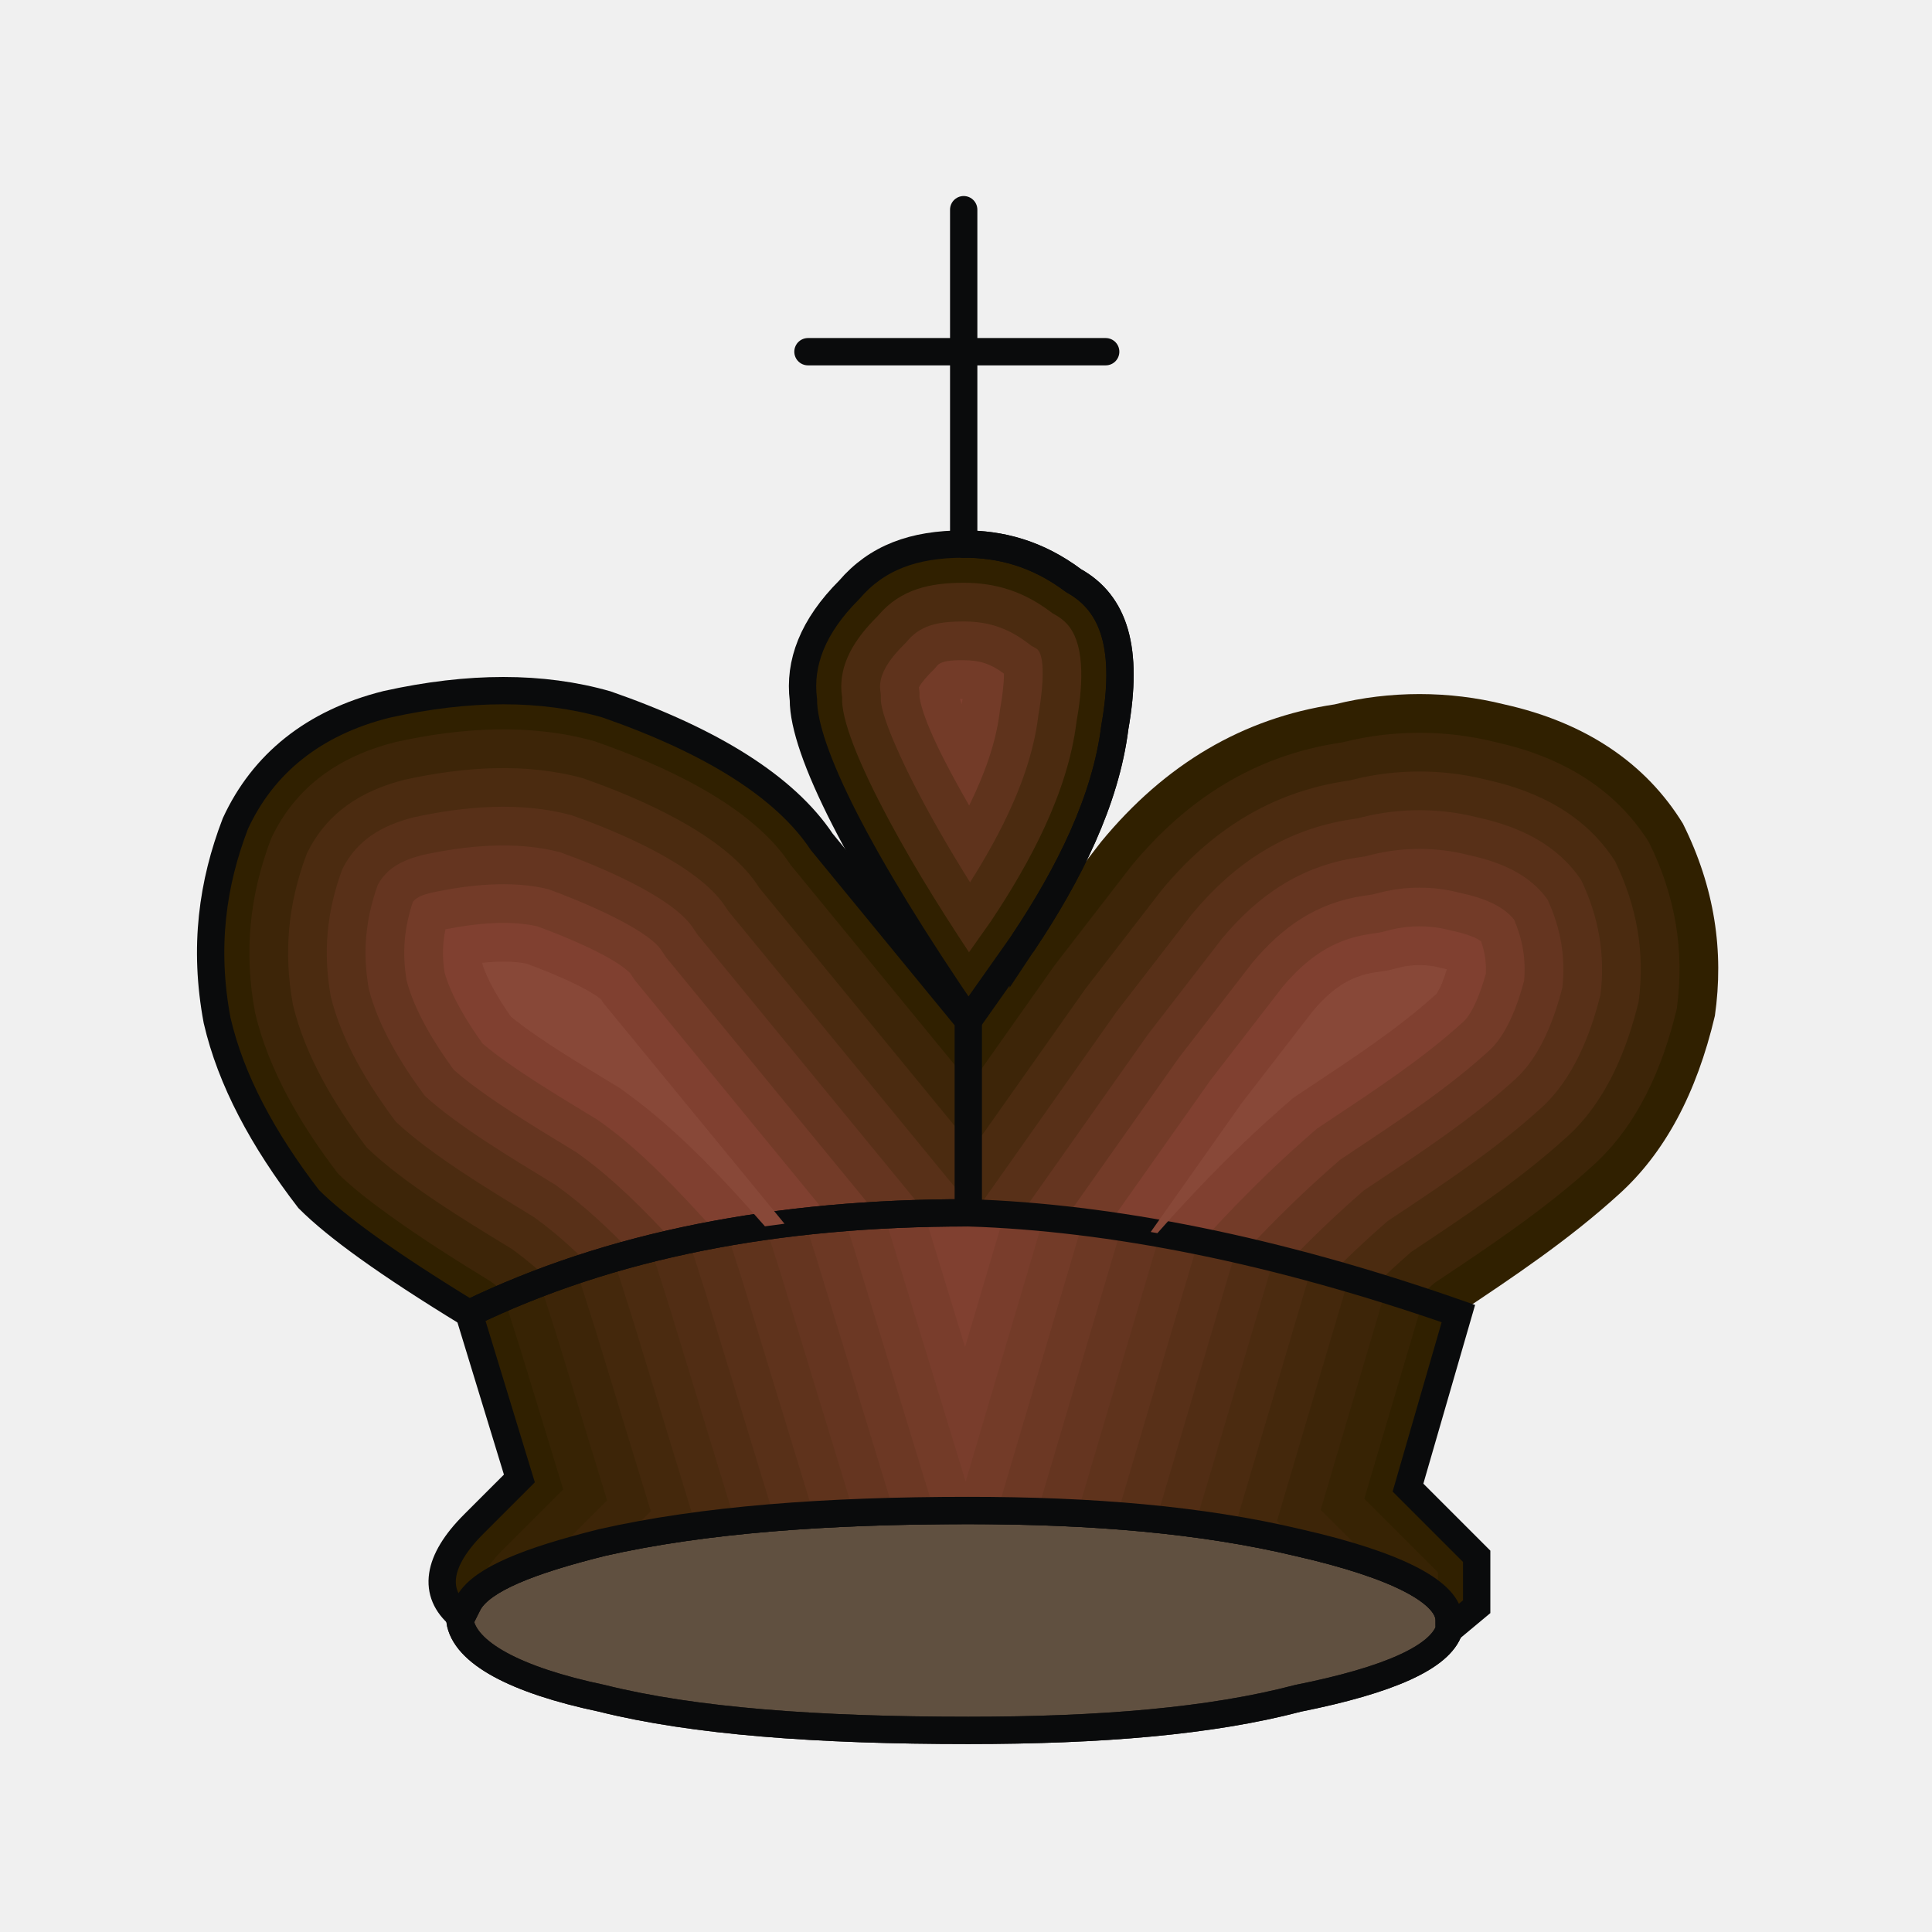
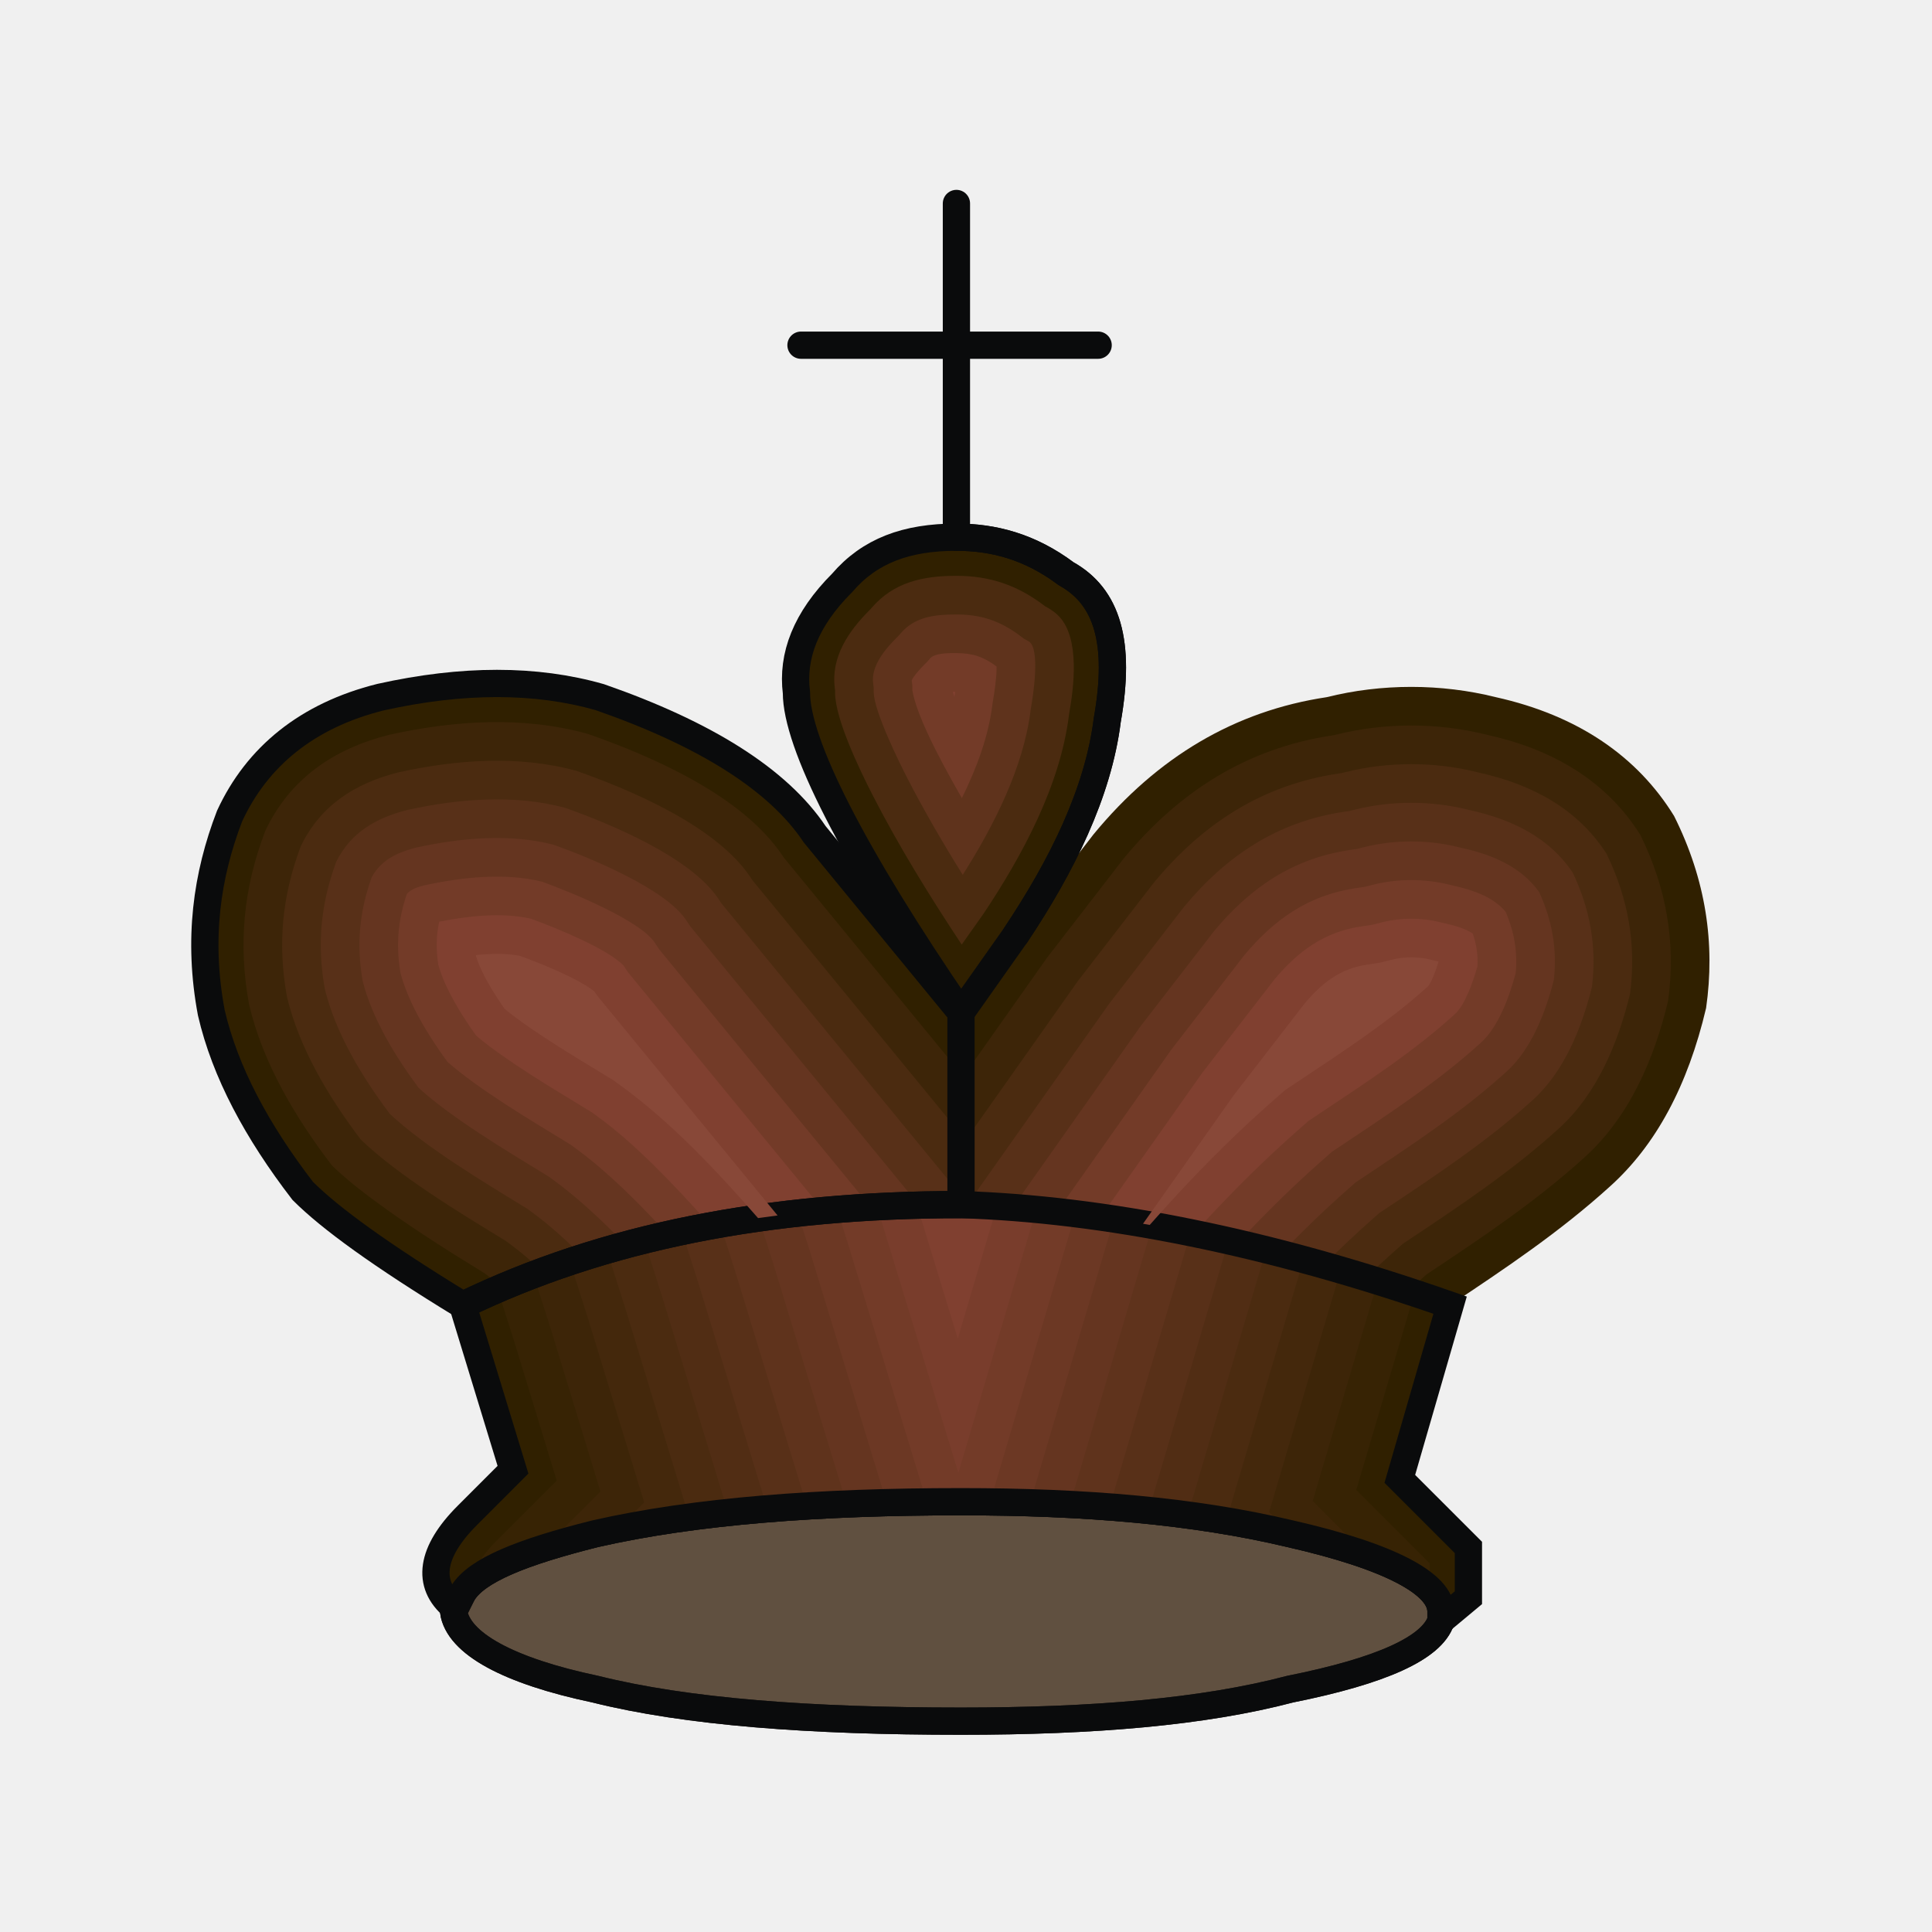
- <svg xmlns="http://www.w3.org/2000/svg" xml:space="preserve" width="99.802mm" height="99.802mm" style="shape-rendering:geometricPrecision; text-rendering:geometricPrecision; image-rendering:optimizeQuality; fill-rule:evenodd; clip-rule:evenodd" viewBox="0 0 99.802 99.802" id="svg4814" version="1.1">
-   <defs id="defs4816">
-     <style type="text/css" id="style4818">
-    
-     .str0 {stroke:white;stroke-width:0.076}
-     .str2 {stroke:#0A0B0C;stroke-width:1.411}
-     .str3 {stroke:#0A0B0C;stroke-width:1.411;stroke-linecap:round;stroke-linejoin:round}
-     .str1 {stroke:#1F1A17;stroke-width:1.411}
-     .fil0 {fill:none}
- 
-     .fil1 {fill:#302000}
-     .fil9 {fill:#372304}
-     .fil2 {fill:#3D2508}
-     .fil10 {fill:#44280C}
-     .fil3 {fill:#4B2B10}
-     .fil11 {fill:#512D14}
-     .fil4 {fill:#583018}
-     .fil12 {fill:#5F331C}
-     .fil5 {fill:#653520}
-     .fil13 {fill:#6C3824}
-     .fil6 {fill:#733B28}
-     .fil14 {fill:#793D2C}
-     .fil7 {fill:#804030}
- 
-     .fil15 {fill:#884838}
- 
-     .fil16 {fill:#4B2B10}
-     .fil17 {fill:#733B28}
-     .fil18 {fill:#804030}
- 
-     .fil8 {fill:#605040}
-    
-   </style>
-   </defs>
-   <g id="Layer_x0020_1">
-     <g id="_41237112">
-       <path id="_57019280" class="fil1" d="M86.93 42.538c-1.893,-3.076 -4.969,-5.206 -9.227,-6.152 -2.84,-0.71 -5.916,-0.71 -8.755,0 -4.732,0.71 -8.755,3.076 -12.067,7.099l-4.022 5.205 -2.839 4.022 -7.572 -9.227c-1.893,-2.84 -5.679,-5.205 -11.121,-7.099 -3.313,-0.946 -7.098,-0.946 -11.357,0 -3.786,0.946 -6.388,3.076 -7.808,6.152 -1.183,3.076 -1.656,6.388 -0.946,10.174 0.71,3.076 2.366,6.152 4.732,9.228 1.419,1.42 4.022,3.312 8.281,5.915 7.335,-3.549 15.853,-5.205 25.791,-5.205 7.335,0.236 15.853,1.893 25.317,5.205 2.839,-1.893 5.679,-3.786 8.281,-6.152 2.366,-2.13 4.022,-5.206 4.968,-9.228 0.473,-3.313 0,-6.625 -1.656,-9.937z" />
-       <path id="_40867656" class="fil2" d="M17.451 60.615c0.824,0.807 1.806,1.546 2.737,2.214 1.64,1.177 3.361,2.268 5.083,3.32l0.071 0.043 0.067 0.049c0.29,0.212 0.578,0.442 0.866,0.686 6.861,-2.911 14.717,-4.277 23.744,-4.277 6.77,0.218 14.548,1.646 23.147,4.469 0.28,-0.259 0.562,-0.513 0.848,-0.765l0.101 -0.089 0.112 -0.074c2.782,-1.855 5.566,-3.714 8.051,-5.972 2.339,-2.105 3.622,-5.106 4.341,-8.114 0.414,-3.017 -0.087,-5.857 -1.437,-8.592 -1.799,-2.873 -4.646,-4.449 -7.912,-5.174l-0.026 -0.006 -0.025 -0.006c-2.523,-0.63 -5.262,-0.631 -7.785,0l-0.093 0.023 -0.095 0.014c-4.439,0.666 -7.958,2.926 -10.801,6.369l-3.976 5.146 -4.329 6.132 -9.3 -11.334 -0.055 -0.083c-2.055,-3.083 -6.681,-5.12 -10.059,-6.3 -3.349,-0.943 -6.932,-0.706 -10.294,0.039 -2.87,0.723 -5.149,2.268 -6.426,4.986 -1.125,2.955 -1.408,5.868 -0.831,8.984 0.707,3.023 2.409,5.864 4.279,8.312z" />
-       <path id="_55542328" class="fil3" d="M18.953 59.285c1.939,1.865 5.124,3.79 7.361,5.157l0.142 0.087 0.134 0.098c0.597,0.437 1.186,0.938 1.763,1.477 6.358,-2.346 13.537,-3.454 21.666,-3.454 6.193,0.199 13.23,1.411 20.968,3.778 0.557,-0.538 1.125,-1.063 1.706,-1.575l0.201 -0.177 0.223 -0.149c2.694,-1.796 5.407,-3.6 7.809,-5.783l0.015 -0.013c1.995,-1.795 3.085,-4.431 3.708,-6.993 0.332,-2.55 -0.092,-4.928 -1.217,-7.247 -1.513,-2.356 -3.898,-3.6 -6.598,-4.2l-0.051 -0.011 -0.051 -0.013c-2.204,-0.551 -4.611,-0.551 -6.815,-0l-0.186 0.047 -0.19 0.029c-3.938,0.591 -7.012,2.593 -9.535,5.64l-3.93 5.086 -5.818 8.242 -11.029 -13.441 -0.11 -0.165c-1.746,-2.62 -6.112,-4.488 -8.995,-5.5 -2.993,-0.829 -6.233,-0.585 -9.233,0.076 -2.245,0.571 -4.025,1.708 -5.045,3.824 -0.966,2.572 -1.209,5.077 -0.715,7.789 0.634,2.667 2.175,5.219 3.822,7.393z" />
-       <path id="_57679832" class="fil4" d="M20.451 57.95c1.823,1.711 4.864,3.537 6.906,4.785l0.213 0.13 0.201 0.147c0.931,0.681 1.834,1.494 2.703,2.364 5.823,-1.848 12.307,-2.727 19.544,-2.727 5.603,0.18 11.895,1.189 18.773,3.132 0.834,-0.837 1.692,-1.649 2.579,-2.43l0.302 -0.266 0.335 -0.223c2.606,-1.737 5.251,-3.488 7.574,-5.599l0.022 -0.02c1.644,-1.48 2.55,-3.755 3.076,-5.871 0.251,-2.081 -0.094,-4 -0.993,-5.898 -1.224,-1.835 -3.155,-2.758 -5.286,-3.232l-0.077 -0.017 -0.076 -0.019c-1.886,-0.471 -3.959,-0.471 -5.845,-0l-0.28 0.07 -0.285 0.043c-3.436,0.516 -6.068,2.262 -8.271,4.912l-3.882 5.024 -7.307 10.352 -12.758 -15.548 -0.165 -0.248c-1.423,-2.135 -5.54,-3.856 -7.928,-4.699 -2.636,-0.713 -5.537,-0.466 -8.174,0.112 -1.619,0.417 -2.91,1.16 -3.668,2.67 -0.805,2.184 -1.007,4.282 -0.596,6.586 0.561,2.308 1.937,4.569 3.362,6.469z" />
-       <path id="_57023440" class="fil5" d="M21.946 56.609c1.71,1.562 4.607,3.292 6.454,4.42l0.284 0.173 0.268 0.196c1.238,0.906 2.473,2.051 3.71,3.337 4.643,-1.248 9.69,-1.92 15.184,-2.059l-11.836 -14.425 -0.22 -0.331c-1.079,-1.619 -4.948,-3.214 -6.859,-3.897 -2.278,-0.597 -4.845,-0.348 -7.116,0.147 -0.988,0.257 -1.807,0.638 -2.297,1.533 -0.639,1.787 -0.798,3.476 -0.471,5.364 0.487,1.946 1.692,3.913 2.899,5.541zm44.632 8.575c1.113,-1.155 2.267,-2.273 3.471,-3.333l0.403 -0.355 0.447 -0.298c2.517,-1.678 5.094,-3.376 7.338,-5.415l0.029 -0.027c1.283,-1.155 2.015,-3.073 2.442,-4.744 0.173,-1.607 -0.091,-3.07 -0.763,-4.542 -0.934,-1.31 -2.424,-1.931 -3.977,-2.276l-0.103 -0.023 -0.102 -0.025c-1.568,-0.392 -3.307,-0.392 -4.875,-0l-0.373 0.093 -0.38 0.057c-2.933,0.44 -5.127,1.932 -7.007,4.186l-3.833 4.961 -6.601 9.351c4.278,0.325 8.92,1.107 13.885,2.388z" />
-       <path id="_56410072" class="fil6" d="M23.437 55.261c1.603,1.417 4.355,3.052 6.006,4.062l0.355 0.217 0.335 0.245c1.53,1.119 3.106,2.666 4.711,4.413 3.298,-0.741 6.793,-1.209 10.499,-1.419l-10.942 -13.335 -0.271 -0.407c-0.827,-1.131 -4.246,-2.537 -5.792,-3.1 -1.928,-0.48 -4.178,-0.229 -6.086,0.186 -0.335,0.084 -0.712,0.195 -0.921,0.46 -0.456,1.36 -0.565,2.627 -0.326,4.07 0.413,1.581 1.439,3.249 2.432,4.608zm40.905 9.374c1.396,-1.494 2.85,-2.934 4.385,-4.285l0.503 -0.443 0.558 -0.372c2.428,-1.619 4.939,-3.264 7.102,-5.231l0.037 -0.033c0.906,-0.815 1.476,-2.373 1.805,-3.611 0.099,-1.122 -0.081,-2.13 -0.521,-3.162 -0.646,-0.782 -1.718,-1.136 -2.678,-1.35l-0.128 -0.028 -0.127 -0.032c-1.249,-0.312 -2.656,-0.312 -3.905,-0l-0.466 0.117 -0.475 0.071c-2.428,0.364 -4.189,1.605 -5.745,3.461l-3.784 4.897 -5.913 8.377c2.96,0.328 6.082,0.865 9.352,1.625z" />
-       <path id="_56981816" class="fil7" d="M24.926 53.906c1.501,1.279 4.106,2.821 5.561,3.71l0.425 0.26 0.403 0.294c1.792,1.311 3.742,3.321 5.753,5.575 1.883,-0.345 3.827,-0.607 5.836,-0.788l-10.11 -12.322 -0.246 -0.369c-0.871,-0.873 -3.421,-1.914 -4.782,-2.411 -1.474,-0.342 -3.266,-0.147 -4.755,0.152 -0.153,0.725 -0.169,1.432 -0.046,2.227 0.339,1.216 1.175,2.574 1.962,3.672zm37.154 10.234c0.205,-0.226 0.411,-0.451 0.619,-0.674 1.496,-1.612 3.057,-3.164 4.707,-4.617l0.604 -0.532 0.67 -0.447c2.338,-1.559 4.783,-3.153 6.866,-5.047l0.044 -0.04c0.507,-0.456 0.921,-1.621 1.163,-2.473 0.031,-0.599 -0.053,-1.139 -0.248,-1.691 -0.384,-0.276 -1.09,-0.45 -1.405,-0.52l-0.154 -0.034 -0.153 -0.038c-0.931,-0.233 -2.004,-0.233 -2.935,-0l-0.559 0.14 -0.57 0.086c-1.919,0.288 -3.256,1.28 -4.483,2.738l-3.733 4.831 -5.275 7.473c1.572,0.224 3.188,0.505 4.843,0.845z" />
-       <path id="_56013640" class="fil8 str1" d="M50.019 89.387c6.861,0 12.54,-0.473 17.036,-1.657 4.732,-0.946 7.335,-2.13 7.808,-3.549 0,-0.236 0,-0.236 0,-0.473 0,-1.42 -2.602,-2.839 -7.808,-4.022 -4.969,-1.183 -10.647,-1.657 -17.036,-1.657 -7.335,0 -13.723,0.473 -18.929,1.657 -3.785,0.946 -6.152,1.893 -6.861,3.076l-0.473 0.946c0.237,1.656 2.84,3.076 7.335,4.022 4.732,1.183 11.121,1.657 18.929,1.657z" />
-       <path id="_57019808" class="fil0 str2" d="M50.019 89.387c6.861,0 12.54,-0.473 17.036,-1.657 4.732,-0.946 7.335,-2.13 7.808,-3.549 0,-0.236 0,-0.236 0,-0.473 0,-1.42 -2.602,-2.839 -7.808,-4.022 -4.969,-1.183 -10.647,-1.657 -17.036,-1.657 -7.335,0 -13.723,0.473 -18.929,1.657 -3.785,0.946 -6.152,1.893 -6.861,3.076l-0.473 0.946c0.237,1.656 2.84,3.076 7.335,4.022 4.732,1.183 11.121,1.657 18.929,1.657z" />
-       <g id="g4834">
-         <path id="_57646272" class="fil1" d="M74.862 84.181l1.42 -1.183 0 -2.603 -3.549 -3.549 2.603 -8.991c-9.464,-3.313 -17.982,-4.969 -25.317,-5.205 -9.938,0 -18.456,1.656 -25.791,5.205l0.763 2.496 0.011 0.036 1.828 5.986 -2.366 2.366c-1.893,1.893 -2.13,3.549 -0.71,4.732l0.473 -0.71c0.71,-1.183 3.076,-2.13 6.861,-3.076 5.206,-1.183 11.594,-1.657 18.929,-1.657 6.388,0 12.067,0.473 17.036,1.657 5.205,1.183 7.808,2.602 7.808,4.022 0,0.237 0,0.237 0,0.473z" />
-         <g id="g4837">
-           <path id="_55509760" class="fil9" d="M73.996 82.299l0.286 -0.238 0 -0.838 -3.805 -3.804 3.014 -10.192c-8.729,-2.894 -16.618,-4.356 -23.473,-4.577 -9.133,0 -17.067,1.399 -23.985,4.381l0.882 2.772 2.179 7.135 -3.215 3.216c-0.115,0.115 -0.422,0.451 -0.673,0.793 0.247,0.127 0.454,0.302 0.619,0.512 1.199,-0.626 2.971,-1.2 5.264,-1.773 5.206,-1.183 11.594,-1.657 18.929,-1.657 6.388,0 12.067,0.473 17.036,1.657 3.473,0.789 5.786,1.684 6.942,2.613z" />
-           <path id="_56884824" class="fil2" d="M71.039 80.809l-2.817 -2.817 3.365 -11.378c-7.974,-2.489 -15.215,-3.76 -21.568,-3.964 -8.326,0 -15.655,1.163 -22.126,3.627l0.929 2.92 2.537 8.306 -2.924 2.924c0.787,-0.25 1.673,-0.495 2.655,-0.741 5.206,-1.183 11.594,-1.657 18.929,-1.657 6.388,0 12.067,0.473 17.036,1.657 1.563,0.355 2.891,0.732 3.985,1.123z" />
-           <path id="_56981648" class="fil10" d="M67.097 79.695l-1.13 -1.129 3.705 -12.53c-7.222,-2.109 -13.813,-3.198 -19.654,-3.386 -7.528,0 -14.24,0.951 -20.242,2.954l0.953 2.997 2.891 9.465 -1.371 1.371c4.984,-1.002 10.97,-1.409 17.768,-1.409 6.388,0 12.067,0.473 17.036,1.657l0.042 0.01z" />
-           <path id="_56889944" class="fil3" d="M63.748 79.019l4 -13.525c-6.471,-1.754 -12.411,-2.673 -17.729,-2.844 -6.739,0 -12.825,0.762 -18.332,2.359l0.953 2.997 3.245 10.625 -0.234 0.235c4.232,-0.588 9.051,-0.837 14.368,-0.837 5.013,0 9.59,0.292 13.729,0.989z" />
-           <path id="_40482368" class="fil11" d="M61.751 78.718l4.06 -13.728c-5.723,-1.427 -11.009,-2.186 -15.792,-2.34 -5.96,0 -11.409,0.596 -16.399,1.839l0.929 2.922 3.413 11.173c3.65,-0.387 7.685,-0.555 12.057,-0.555 4.221,0 8.131,0.207 11.732,0.689z" />
-           <path id="_41733248" class="fil4" d="M59.736 78.48l4.127 -13.954c-4.979,-1.129 -9.608,-1.739 -13.844,-1.876 -5.191,0 -9.993,0.452 -14.443,1.39l0.883 2.776 3.537 11.579c3.098,-0.252 6.448,-0.365 10.024,-0.365 3.446,0 6.685,0.138 9.717,0.451z" />
-           <path id="_57120920" class="fil12" d="M57.704 78.299l4.198 -14.195c-4.238,-0.861 -8.209,-1.335 -11.883,-1.454 -4.431,0 -8.578,0.33 -12.466,1.009l0.815 2.561 3.674 12.03c2.512,-0.151 5.175,-0.221 7.976,-0.221 2.687,0 5.249,0.084 7.685,0.269z" />
-           <path id="_41777024" class="fil5" d="M55.657 78.168l4.27 -14.441c-3.502,-0.624 -6.811,-0.978 -9.908,-1.077 -3.68,0 -7.165,0.228 -10.467,0.694l0.726 2.281 3.824 12.52c1.895,-0.079 3.869,-0.116 5.917,-0.116 1.945,0 3.825,0.044 5.638,0.139z" />
-           <path id="_57122648" class="fil13" d="M53.596 78.083l4.342 -14.684c-2.772,-0.421 -5.415,-0.668 -7.92,-0.749 -2.938,0 -5.752,0.145 -8.449,0.441l0.617 1.939 3.985 13.047c1.251,-0.032 2.534,-0.047 3.847,-0.047 1.218,0 2.411,0.017 3.578,0.053z" />
-           <path id="_58281968" class="fil6" d="M51.524 78.038l4.411 -14.917c-2.048,-0.255 -4.022,-0.411 -5.916,-0.472 -2.206,0 -4.342,0.082 -6.411,0.248l0.489 1.537 4.155 13.604c0.583,-0.006 1.172,-0.01 1.767,-0.01 0.506,0 1.008,0.003 1.505,0.009z" />
-           <path id="_57120944" class="fil14" d="M53.915 62.9c-1.333,-0.126 -2.632,-0.209 -3.896,-0.25 -1.484,0 -2.935,0.037 -4.356,0.112l0.343 1.077 3.877 12.695 4.032 -13.634z" />
-           <path id="_56411936" class="fil7" d="M49.852 69.586l2.025 -6.847c-0.628,-0.04 -1.247,-0.07 -1.858,-0.089 -0.77,0 -1.53,0.01 -2.283,0.03l0.179 0.564 1.937 6.342z" />
+ <svg xmlns="http://www.w3.org/2000/svg" width="100px" height="100px" viewBox="0 0 100 100" version="1.1">
+   <g id="画板" stroke="none" stroke-width="1" fill="none" fill-rule="evenodd">
+     <g id="bk" transform="translate(10.6033, 10.5318)">
+       <path d="M76.048,31.706 C74.156,28.63 71.08,26.5 66.821,25.554 C63.981,24.844 60.905,24.844 58.066,25.554 C53.334,26.264 49.311,28.63 45.999,32.652 L41.977,37.858 L39.138,41.88 L31.566,32.652 C29.673,29.813 25.887,27.447 20.445,25.554 C17.133,24.607 13.347,24.607 9.088,25.554 C5.302,26.5 2.7,28.63 1.28,31.706 C0.097,34.782 -0.376,38.094 0.333,41.88 C1.043,44.956 2.7,48.032 5.066,51.108 C6.485,52.527 9.088,54.42 13.347,57.023 C20.682,53.474 29.2,51.818 39.138,51.818 C46.472,52.054 54.99,53.71 64.454,57.023 C67.294,55.13 70.133,53.237 72.736,50.871 C75.102,48.742 76.758,45.665 77.704,41.643 C78.178,38.331 77.704,35.018 76.048,31.706 L76.048,31.706 Z" id="_57019280" fill="#302000" />
+       <path d="M6.57,49.782 C7.394,50.59 8.376,51.328 9.307,51.996 C10.948,53.173 12.668,54.264 14.39,55.316 L14.461,55.36 L14.528,55.409 C14.818,55.621 15.106,55.85 15.394,56.095 C22.255,53.184 30.111,51.818 39.138,51.818 C45.908,52.036 53.685,53.464 62.285,56.287 C62.564,56.028 62.847,55.773 63.133,55.522 L63.233,55.433 L63.345,55.359 C66.127,53.504 68.911,51.645 71.396,49.386 C73.735,47.281 75.018,44.281 75.737,41.273 C76.151,38.256 75.649,35.416 74.299,32.681 C72.5,29.808 69.654,28.232 66.387,27.506 L66.361,27.5 L66.336,27.494 C63.813,26.864 61.074,26.863 58.551,27.494 L58.458,27.517 L58.363,27.532 C53.924,28.198 50.405,30.457 47.562,33.9 L43.586,39.047 L39.257,45.179 L29.957,33.844 L29.902,33.762 C27.847,30.678 23.221,28.642 19.842,27.462 C16.494,26.518 12.911,26.756 9.548,27.5 C6.678,28.223 4.399,29.768 3.123,32.486 C1.998,35.441 1.715,38.354 2.292,41.47 C2.998,44.493 4.7,47.334 6.57,49.782 L6.57,49.782 Z" id="_40867656" fill="#3D2508" />
+       <path d="M8.072,48.453 C10.011,50.318 13.196,52.243 15.433,53.61 L15.575,53.697 L15.709,53.795 C16.306,54.232 16.895,54.733 17.472,55.272 C23.83,52.926 31.009,51.818 39.138,51.818 C45.331,52.017 52.367,53.229 60.105,55.596 C60.662,55.058 61.23,54.532 61.811,54.021 L62.012,53.844 L62.236,53.695 C64.93,51.899 67.643,50.095 70.045,47.911 L70.06,47.898 C72.055,46.103 73.145,43.468 73.768,40.905 C74.1,38.355 73.676,35.977 72.551,33.658 C71.038,31.303 68.653,30.059 65.953,29.459 L65.902,29.447 L65.851,29.434 C63.647,28.884 61.24,28.883 59.036,29.434 L58.85,29.481 L58.66,29.509 C54.722,30.1 51.648,32.103 49.124,35.149 L45.195,40.235 L39.377,48.477 L28.348,35.036 L28.238,34.871 C26.491,32.251 22.126,30.383 19.242,29.371 C16.249,28.542 13.01,28.785 10.009,29.447 C7.764,30.018 5.984,31.154 4.964,33.271 C3.998,35.843 3.755,38.348 4.25,41.06 C4.884,43.727 6.425,46.279 8.072,48.453 L8.072,48.453 Z" id="_55542328" fill="#4B2B10" />
+       <path d="M9.57,47.118 C11.393,48.829 14.434,50.655 16.476,51.904 L16.689,52.033 L16.89,52.181 C17.821,52.862 18.724,53.675 19.593,54.544 C25.416,52.696 31.9,51.818 39.138,51.818 C44.74,51.998 51.033,53.007 57.91,54.95 C58.744,54.113 59.603,53.3 60.489,52.52 L60.791,52.254 L61.126,52.031 C63.732,50.293 66.377,48.543 68.7,46.432 L68.722,46.412 C70.366,44.932 71.272,42.656 71.798,40.541 C72.049,38.459 71.704,36.541 70.805,34.643 C69.581,32.808 67.65,31.884 65.519,31.411 L65.442,31.394 L65.366,31.375 C63.48,30.904 61.407,30.903 59.521,31.375 L59.242,31.445 L58.956,31.487 C55.52,32.003 52.888,33.749 50.686,36.4 L46.804,41.424 L39.496,51.776 L26.739,36.228 L26.573,35.98 C25.151,33.846 21.034,32.125 18.645,31.281 C16.009,30.568 13.108,30.815 10.472,31.393 C8.852,31.809 7.562,32.553 6.804,34.063 C5.998,36.247 5.797,38.345 6.208,40.649 C6.769,42.957 8.144,45.217 9.57,47.118 L9.57,47.118 Z" id="_57679832" fill="#583018" />
+       <path d="M11.065,45.777 C12.775,47.338 15.672,49.068 17.519,50.197 L17.803,50.37 L18.071,50.567 C19.309,51.473 20.544,52.618 21.781,53.903 C26.424,52.655 31.471,51.983 36.966,51.845 L25.13,37.42 L24.909,37.09 C23.83,35.47 19.961,33.875 18.05,33.192 C15.772,32.596 13.205,32.844 10.934,33.339 C9.947,33.596 9.128,33.977 8.637,34.872 C7.998,36.66 7.839,38.349 8.166,40.236 C8.653,42.182 9.858,44.148 11.065,45.777 L11.065,45.777 Z M55.697,54.352 C56.81,53.196 57.963,52.079 59.168,51.019 L59.57,50.664 L60.017,50.367 C62.534,48.688 65.111,46.991 67.355,44.952 L67.384,44.925 C68.667,43.77 69.399,41.852 69.826,40.181 C69.999,38.573 69.735,37.111 69.063,35.639 C68.129,34.33 66.639,33.709 65.086,33.363 L64.983,33.341 L64.881,33.315 C63.313,32.923 61.574,32.923 60.006,33.315 L59.633,33.408 L59.253,33.465 C56.32,33.905 54.127,35.397 52.246,37.651 L48.413,42.612 L41.812,51.963 C46.09,52.288 50.732,53.071 55.697,54.352 L55.697,54.352 Z" id="_57023440" fill="#653520" />
+       <path d="M12.556,44.429 C14.159,45.846 16.911,47.481 18.562,48.49 L18.917,48.707 L19.252,48.953 C20.782,50.072 22.358,51.618 23.963,53.366 C27.261,52.625 30.756,52.157 34.462,51.947 L23.52,38.612 L23.249,38.205 C22.422,37.073 19.003,35.667 17.457,35.105 C15.529,34.624 13.28,34.876 11.371,35.291 C11.036,35.375 10.659,35.485 10.45,35.751 C9.994,37.11 9.885,38.377 10.124,39.821 C10.537,41.402 11.563,43.069 12.556,44.429 Z M53.461,53.803 C54.857,52.309 56.311,50.869 57.846,49.518 L58.349,49.075 L58.908,48.703 C61.335,47.084 63.846,45.438 66.009,43.472 L66.046,43.438 C66.952,42.623 67.522,41.066 67.851,39.827 C67.95,38.705 67.77,37.697 67.33,36.665 C66.684,35.883 65.612,35.529 64.652,35.316 L64.524,35.287 L64.396,35.255 C63.147,34.943 61.74,34.943 60.491,35.255 L60.025,35.372 L59.55,35.443 C57.122,35.807 55.361,37.048 53.805,38.904 L50.022,43.801 L44.109,52.178 C47.069,52.505 50.191,53.043 53.461,53.803 L53.461,53.803 Z" id="_56410072" fill="#733B28" />
+       <path d="M14.044,43.074 C15.545,44.353 18.151,45.895 19.605,46.784 L20.031,47.044 L20.433,47.339 C22.225,48.65 24.175,50.66 26.186,52.913 C28.068,52.568 30.013,52.306 32.022,52.125 L21.911,39.804 L21.665,39.435 C20.794,38.561 18.244,37.521 16.883,37.023 C15.409,36.681 13.617,36.876 12.128,37.175 C11.975,37.9 11.96,38.607 12.082,39.402 C12.421,40.619 13.257,41.977 14.044,43.074 L14.044,43.074 Z M51.199,53.308 C51.403,53.082 51.61,52.857 51.817,52.633 C53.313,51.022 54.874,49.47 56.524,48.017 L57.128,47.485 L57.798,47.038 C60.136,45.48 62.581,43.885 64.664,41.992 L64.708,41.952 C65.215,41.495 65.63,40.331 65.871,39.479 C65.902,38.88 65.818,38.34 65.623,37.788 C65.238,37.512 64.532,37.338 64.218,37.268 L64.064,37.234 L63.911,37.196 C62.98,36.963 61.907,36.963 60.976,37.196 L60.417,37.335 L59.847,37.421 C57.928,37.709 56.591,38.701 55.364,40.159 L51.631,44.99 L46.356,52.463 C47.928,52.687 49.543,52.968 51.199,53.308 L51.199,53.308 Z" id="_56981816" fill="#804030" />
+       <path d="M39.138,78.555 C45.999,78.555 51.678,78.081 56.173,76.898 C60.905,75.951 63.508,74.768 63.981,73.349 C63.981,73.112 63.981,73.112 63.981,72.876 C63.981,71.456 61.379,70.037 56.173,68.853 C51.204,67.67 45.526,67.197 39.138,67.197 C31.803,67.197 25.414,67.67 20.208,68.853 C16.423,69.8 14.057,70.746 13.347,71.929 L12.874,72.876 C13.11,74.532 15.713,75.951 20.208,76.898 C24.941,78.081 31.329,78.555 39.138,78.555 Z" id="_56013640" stroke="#1F1A17" stroke-width="1.411" fill="#605040" />
+       <path d="M39.138,78.555 C45.999,78.555 51.678,78.081 56.173,76.898 C60.905,75.951 63.508,74.768 63.981,73.349 C63.981,73.112 63.981,73.112 63.981,72.876 C63.981,71.456 61.379,70.037 56.173,68.853 C51.204,67.67 45.526,67.197 39.138,67.197 C31.803,67.197 25.414,67.67 20.208,68.853 C16.423,69.8 14.057,70.746 13.347,71.929 L12.874,72.876 C13.11,74.532 15.713,75.951 20.208,76.898 C24.941,78.081 31.329,78.555 39.138,78.555 Z" id="_57019808" stroke="#0A0B0C" stroke-width="1.411" />
+       <g id="g4834" transform="translate(11.9611, 51.8177)">
+         <path d="M52.02,21.531 L53.44,20.348 L53.44,17.745 L49.89,14.196 L52.493,5.205 C43.029,1.893 34.511,0.236 27.176,0 C17.239,0 8.721,1.656 1.386,5.205 L2.149,7.701 L2.16,7.737 L3.988,13.723 L1.623,16.09 C-0.271,17.982 -0.507,19.638 0.912,20.821 L1.386,20.112 C2.096,18.928 4.462,17.982 8.247,17.036 C13.453,15.853 19.842,15.379 27.176,15.379 C33.565,15.379 39.243,15.853 44.212,17.036 C49.418,18.219 52.02,19.638 52.02,21.058 C52.02,21.295 52.02,21.295 52.02,21.531 L52.02,21.531 Z" id="_57646272" fill="#302000" />
+         <g id="g4837" transform="translate(2.3639, -0)">
+           <path d="M48.79,19.649 L49.076,19.411 L49.076,18.574 L45.271,14.769 L48.285,4.577 C39.556,1.683 31.668,0.221 24.812,0 C15.679,0 7.746,1.399 0.827,4.381 L1.709,7.153 L3.888,14.288 L0.673,17.504 C0.558,17.619 0.251,17.955 -7.10542736e-15,18.297 C0.247,18.424 0.454,18.6 0.619,18.809 C1.818,18.183 3.59,17.609 5.883,17.036 C11.089,15.853 17.478,15.379 24.812,15.379 C31.201,15.379 36.879,15.853 41.848,17.036 C45.321,17.825 47.634,18.72 48.79,19.649 L48.79,19.649 Z" id="_55509760" fill="#372304" />
+           <path d="M45.833,18.159 L43.016,15.343 L46.381,3.964 C38.406,1.475 31.166,0.204 24.812,7.10542736e-15 C16.487,7.10542736e-15 9.158,1.163 2.686,3.627 L3.615,6.547 L6.152,14.852 L3.228,17.777 C4.015,17.527 4.901,17.281 5.883,17.036 C11.089,15.853 17.478,15.379 24.812,15.379 C31.201,15.379 36.879,15.853 41.848,17.036 C43.411,17.391 44.739,17.768 45.833,18.159 L45.833,18.159 Z" id="_56884824" fill="#3D2508" />
+           <path d="M41.891,17.046 L40.761,15.916 L44.466,3.386 C37.245,1.277 30.653,0.188 24.812,1.42108547e-14 C17.285,1.42108547e-14 10.572,0.951 4.571,2.954 L5.524,5.951 L8.415,15.417 L7.045,16.788 C12.029,15.786 18.014,15.379 24.812,15.379 C31.201,15.379 36.879,15.853 41.848,17.036 L41.891,17.046 L41.891,17.046 Z" id="_56981648" fill="#44280C" />
+           <path d="M38.541,16.369 L42.541,2.844 C36.07,1.09 30.13,0.171 24.812,1.42108547e-14 C18.073,1.42108547e-14 11.988,0.762 6.48,2.359 L7.434,5.356 L10.679,15.981 L10.444,16.216 C14.677,15.628 19.496,15.379 24.812,15.379 C29.826,15.379 34.402,15.671 38.541,16.369 L38.541,16.369 Z" id="_56889944" fill="#4B2B10" />
+           <path d="M36.545,16.068 L40.605,2.34 C34.881,0.912 29.595,0.154 24.812,7.10542736e-15 C18.852,7.10542736e-15 13.403,0.596 8.414,1.839 L9.343,4.761 L12.756,15.934 C16.405,15.548 20.441,15.379 24.812,15.379 C29.033,15.379 32.944,15.586 36.545,16.068 L36.545,16.068 Z" id="_40482368" fill="#512D14" />
+           <path d="M34.53,15.83 L38.656,1.876 C33.677,0.747 29.048,0.136 24.812,7.10542736e-15 C19.622,7.10542736e-15 14.819,0.452 10.369,1.39 L11.252,4.166 L14.789,15.744 C17.887,15.492 21.237,15.379 24.812,15.379 C28.258,15.379 31.497,15.517 34.53,15.83 L34.53,15.83 Z" id="_41733248" fill="#583018" />
+           <path d="M32.498,15.649 L36.695,1.454 C32.457,0.593 28.486,0.118 24.812,1.42108547e-14 C20.382,1.42108547e-14 16.234,0.33 12.347,1.009 L13.162,3.57 L16.836,15.6 C19.348,15.449 22.011,15.379 24.812,15.379 C27.5,15.379 30.061,15.463 32.498,15.649 L32.498,15.649 Z" id="_57120920" fill="#5F331C" />
+           <path d="M30.451,15.518 L34.721,1.077 C31.219,0.453 27.91,0.1 24.812,1.42108547e-14 C21.133,1.42108547e-14 17.648,0.228 14.345,0.694 L15.071,2.975 L18.895,15.495 C20.791,15.416 22.765,15.379 24.812,15.379 C26.758,15.379 28.637,15.423 30.451,15.518 Z" id="_41777024" fill="#653520" />
+           <path d="M28.39,15.433 L32.732,0.749 C29.961,0.328 27.318,0.081 24.812,1.42108547e-14 C21.874,1.42108547e-14 19.06,0.145 16.364,0.441 L16.981,2.38 L20.966,15.426 C22.217,15.395 23.499,15.379 24.812,15.379 C26.031,15.379 27.223,15.397 28.39,15.433 L28.39,15.433 Z" id="_57122648" fill="#6C3824" />
+           <path d="M26.318,15.389 L30.729,0.472 C28.68,0.217 26.707,0.061 24.812,7.10542736e-15 C22.606,7.10542736e-15 20.47,0.082 18.401,0.248 L18.89,1.785 L23.045,15.389 C23.628,15.383 24.217,15.379 24.812,15.379 C25.319,15.379 25.82,15.383 26.318,15.389 Z" id="_58281968" fill="#733B28" />
+           <path d="M28.709,0.25 C27.376,0.124 26.077,0.041 24.812,7.10542736e-15 C23.329,7.10542736e-15 21.878,0.037 20.457,0.112 L20.799,1.189 L24.677,13.884 L28.709,0.25 L28.709,0.25 Z" id="_57120944" fill="#793D2C" />
+           <path d="M24.646,6.936 L26.671,0.089 C26.043,0.05 25.424,0.02 24.812,1.42108547e-14 C24.043,1.42108547e-14 23.282,0.01 22.529,0.03 L22.709,0.594 L24.646,6.936 L24.646,6.936 Z" id="_56411936" fill="#804030" />
        </g>
      </g>
-       <path id="_41439168" class="fil0 str2" d="M74.862 83.708c0,0.237 0,0.237 0,0.473l1.42 -1.183 0 -2.603 -3.549 -3.549 2.603 -8.991c-9.464,-3.313 -17.982,-4.969 -25.317,-5.205 -9.938,0 -18.456,1.656 -25.791,5.205l2.602 8.518 -2.366 2.366c-1.893,1.893 -2.13,3.549 -0.71,4.732l0.473 -0.71c0.71,-1.183 3.076,-2.13 6.861,-3.076 5.206,-1.183 11.594,-1.657 18.929,-1.657 6.388,0 12.067,0.473 17.036,1.657 5.205,1.183 7.808,2.602 7.808,4.022z" />
-       <path id="_39428496" class="fil0 str2" d="M50.019 62.65l0 -9.938 -7.572 -9.227c-1.893,-2.84 -5.679,-5.205 -11.121,-7.099 -3.313,-0.946 -7.098,-0.946 -11.357,0 -3.786,0.946 -6.388,3.076 -7.808,6.152 -1.183,3.076 -1.656,6.388 -0.946,10.174 0.71,3.076 2.366,6.152 4.732,9.228 1.419,1.42 4.022,3.312 8.281,5.915 7.335,-3.549 15.853,-5.205 25.791,-5.205z" />
-       <path id="_56467440" class="fil15" d="M26.395 52.52c1.453,1.189 3.734,2.534 5.134,3.39l0.496 0.303 0.47 0.344c2.486,1.819 4.793,4.244 7.02,6.792 0.335,-0.048 0.672,-0.092 1.01,-0.135l-9.342 -11.385 -0.143 -0.214c-0.849,-0.668 -2.681,-1.41 -3.833,-1.833 -0.685,-0.141 -1.501,-0.129 -2.294,-0.046 0.003,0.025 0.006,0.051 0.01,0.077 0.263,0.85 0.886,1.869 1.472,2.708zm33.393 11.182c0.474,-0.537 0.955,-1.07 1.445,-1.597 1.541,-1.661 3.15,-3.26 4.851,-4.757l0.705 -0.621 0.781 -0.521c2.248,-1.498 4.627,-3.042 6.629,-4.861 0.199,-0.265 0.393,-0.792 0.541,-1.276 -0.027,-0.006 -0.052,-0.012 -0.074,-0.017l-0.179 -0.04 -0.178 -0.044c-0.613,-0.153 -1.353,-0.153 -1.965,-0l-0.652 0.163 -0.665 0.1c-1.402,0.21 -2.33,0.96 -3.223,2.015l-3.681 4.764 -4.681 6.631 0.348 0.061z" />
-       <path id="_56981672" class="fil0" d="M52.858 48.69c2.366,-3.549 4.259,-7.335 4.732,-11.121 0.71,-4.022 0,-6.388 -2.129,-7.572 -1.893,-1.419 -3.786,-1.893 -5.679,-1.893" />
-       <path id="_56888144" class="fil1" d="M52.858 48.69c2.366,-3.549 4.259,-7.335 4.732,-11.121 0.71,-4.022 0,-6.388 -2.129,-7.572 -1.893,-1.419 -3.786,-1.893 -5.679,-1.893 -2.603,0 -4.496,0.71 -5.915,2.366 -1.893,1.893 -2.602,3.785 -2.366,5.679 0,2.602 2.839,8.281 8.518,16.562l2.839 -4.022z" />
-       <g id="g4856">
-         <path id="_57017640" class="fil16" d="M51.208 47.559c2.002,-3.006 3.943,-6.608 4.397,-10.238l0.006 -0.05 0.009 -0.05c0.242,-1.371 0.548,-3.827 -0.493,-4.98 -0.183,-0.202 -0.4,-0.363 -0.638,-0.495l-0.119 -0.066 -0.109 -0.082c-1.363,-1.022 -2.78,-1.493 -4.479,-1.493 -1.721,0 -3.243,0.321 -4.397,1.668l-0.05 0.058 -0.054 0.054c-1.081,1.081 -1.995,2.421 -1.795,4.016l0.015 0.124 0 0.125c0,1.369 1.298,4.043 1.911,5.242 1.357,2.659 2.973,5.276 4.644,7.8l1.153 -1.633z" />
-         <path id="_56980280" class="fil12" d="M50.109 45.581c1.618,-2.553 3.144,-5.561 3.513,-8.509l0.013 -0.1 0.017 -0.099c0.087,-0.495 0.496,-3.03 -0.133,-3.38l-0.238 -0.132 -0.218 -0.164c-1.017,-0.762 -2.013,-1.093 -3.28,-1.093 -1.088,0 -2.139,0.106 -2.879,0.97l-0.1 0.116 -0.108 0.108c-0.581,0.581 -1.337,1.459 -1.225,2.354l0.031 0.247 0 0.246c0.033,1.003 1.296,3.567 1.754,4.457 0.865,1.681 1.834,3.345 2.854,4.978z" />
-         <path id="_55510616" class="fil17" d="M50.065 41.61c0.769,-1.558 1.373,-3.2 1.571,-4.786l0.019 -0.149 0.026 -0.148c0.066,-0.372 0.185,-1.161 0.181,-1.728l-0 -0c-0.67,-0.502 -1.246,-0.694 -2.08,-0.694 -0.323,0 -1.109,-0.021 -1.361,0.272l-0.15 0.174 -0.163 0.163c-0.159,0.159 -0.519,0.547 -0.641,0.798l0.033 0.264 0 0.246c0.194,1.205 1.268,3.343 2.564,5.588z" />
-         <path id="_56889256" class="fil18" d="M49.678 36.373l0.034 -0.193c0.004,-0.024 0.009,-0.048 0.013,-0.074 -0.042,0 -0.088,0.001 -0.135,0.002 0.027,0.086 0.056,0.174 0.088,0.266z" />
+       <path d="M63.981,72.876 C63.981,73.112 63.981,73.112 63.981,73.349 L65.401,72.166 L65.401,69.563 L61.851,66.014 L64.454,57.023 C54.99,53.71 46.472,52.054 39.138,51.818 C29.2,51.818 20.682,53.474 13.347,57.023 L15.949,65.541 L13.584,67.907 C11.69,69.8 11.454,71.456 12.874,72.639 L13.347,71.929 C14.057,70.746 16.423,69.8 20.208,68.853 C25.414,67.67 31.803,67.197 39.138,67.197 C45.526,67.197 51.204,67.67 56.173,68.853 C61.379,70.037 63.981,71.456 63.981,72.876 L63.981,72.876 Z" id="_41439168" stroke="#0A0B0C" stroke-width="1.411" />
+       <path d="M39.138,51.818 L39.138,41.88 L31.566,32.652 C29.673,29.813 25.887,27.447 20.445,25.554 C17.133,24.607 13.347,24.607 9.088,25.554 C5.302,26.5 2.7,28.63 1.28,31.706 C0.097,34.782 -0.376,38.094 0.333,41.88 C1.043,44.956 2.7,48.032 5.066,51.108 C6.485,52.527 9.088,54.42 13.347,57.023 C20.682,53.474 29.2,51.818 39.138,51.818 Z" id="_39428496" stroke="#0A0B0C" stroke-width="1.411" />
+       <path d="M15.514,41.687 C16.967,42.876 19.248,44.222 20.648,45.078 L21.145,45.381 L21.614,45.724 C24.101,47.544 26.408,49.968 28.634,52.516 C28.969,52.469 29.306,52.424 29.644,52.381 L20.302,40.996 L20.159,40.781 C19.311,40.113 17.478,39.371 16.326,38.949 C15.641,38.807 14.825,38.82 14.032,38.903 C14.035,38.928 14.039,38.953 14.042,38.979 C14.305,39.829 14.928,40.848 15.514,41.687 L15.514,41.687 Z M48.907,52.87 C49.381,52.333 49.862,51.8 50.351,51.273 C51.893,49.612 53.502,48.013 55.203,46.516 L55.907,45.895 L56.689,45.374 C58.936,43.876 61.315,42.333 63.317,40.513 C63.516,40.248 63.711,39.721 63.859,39.237 C63.832,39.231 63.807,39.226 63.784,39.221 L63.605,39.181 L63.426,39.136 C62.814,38.983 62.074,38.983 61.461,39.136 L60.809,39.299 L60.144,39.399 C58.742,39.609 57.814,40.359 56.921,41.414 L53.24,46.178 L48.559,52.809 L48.907,52.87 L48.907,52.87 Z" id="_56467440" fill="#884838" />
+       <path d="M41.977,37.858 C44.343,34.308 46.236,30.523 46.709,26.737 C47.419,22.715 46.709,20.348 44.58,19.165 C42.686,17.746 40.794,17.273 38.901,17.273" id="_56981672" />
+       <path d="M41.977,37.858 C44.343,34.308 46.236,30.523 46.709,26.737 C47.419,22.715 46.709,20.348 44.58,19.165 C42.686,17.746 40.794,17.273 38.901,17.273 C36.298,17.273 34.405,17.983 32.985,19.639 C31.092,21.532 30.383,23.424 30.62,25.318 C30.62,27.92 33.459,33.599 39.138,41.88 L41.977,37.858 L41.977,37.858 Z" id="_56888144" fill="#302000" />
+       <g id="g4856" transform="translate(32.5766, 19.2726)">
+         <path d="M7.751,17.454 C9.753,14.447 11.694,10.845 12.148,7.216 L12.154,7.166 L12.163,7.117 C12.405,5.745 12.711,3.289 11.67,2.136 C11.487,1.934 11.269,1.773 11.032,1.641 L10.913,1.575 L10.804,1.493 C9.44,0.471 8.024,0 6.324,0 C4.603,0 3.082,0.321 1.927,1.668 L1.877,1.726 L1.823,1.78 C0.742,2.861 -0.172,4.202 0.028,5.797 L0.043,5.92 L0.043,6.045 C0.043,7.414 1.342,10.088 1.954,11.287 C3.311,13.946 4.926,16.563 6.598,19.087 L7.751,17.454 L7.751,17.454 Z" id="_57017640" fill="#4B2B10" />
+         <path d="M6.651,15.477 C8.269,12.924 9.795,9.916 10.163,6.968 L10.176,6.868 L10.193,6.769 C10.281,6.274 10.69,3.739 10.06,3.389 L9.822,3.257 L9.604,3.093 C8.587,2.331 7.591,2 6.324,2 C5.237,2 4.186,2.106 3.445,2.97 L3.345,3.086 L3.237,3.195 C2.656,3.775 1.9,4.654 2.012,5.549 L2.043,5.796 L2.043,6.042 C2.076,7.044 3.339,9.609 3.797,10.499 C4.662,12.18 5.631,13.843 6.651,15.477 L6.651,15.477 Z" id="_56980280" fill="#5F331C" />
+         <path d="M6.607,11.505 C7.376,9.947 7.98,8.306 8.179,6.72 L8.198,6.57 L8.224,6.422 C8.289,6.049 8.409,5.261 8.405,4.694 L8.404,4.694 C7.734,4.191 7.158,4 6.324,4 C6.001,4 5.215,3.979 4.964,4.272 L4.814,4.446 L4.651,4.609 C4.493,4.768 4.132,5.155 4.01,5.407 L4.043,5.671 L4.043,5.918 C4.237,7.123 5.311,9.26 6.607,11.505 Z" id="_55510616" fill="#733B28" />
+         <path d="M6.22,6.268 L6.254,6.074 C6.258,6.051 6.263,6.026 6.267,6 C6.225,6 6.179,6.001 6.132,6.002 C6.159,6.088 6.188,6.176 6.22,6.268 Z" id="_56889256" fill="#804030" />
      </g>
-       <path id="_57122384" class="fil0 str3" d="M52.858 48.69c2.366,-3.549 4.259,-7.335 4.732,-11.121 0.71,-4.022 0,-6.388 -2.129,-7.572 -1.893,-1.419 -3.786,-1.893 -5.679,-1.893" />
-       <path id="_56408944" class="fil0 str2" d="M52.858 48.69c2.366,-3.549 4.259,-7.335 4.732,-11.121 0.71,-4.022 0,-6.388 -2.129,-7.572 -1.893,-1.419 -3.786,-1.893 -5.679,-1.893 -2.603,0 -4.496,0.71 -5.915,2.366 -1.893,1.893 -2.602,3.785 -2.366,5.679 0,2.602 2.839,8.281 8.518,16.562l2.839 -4.022z" />
-       <line id="_56407984" class="fil0 str3" x1="49.782" y1="18.168" x2="49.782" y2="10.832" />
-       <line id="_57120752" class="fil0 str3" x1="41.737" y1="18.168" x2="49.782" y2="18.168" />
-       <line id="_57121568" class="fil0 str3" x1="49.782" y1="18.168" x2="49.782" y2="28.105" />
-       <line id="_57655280" class="fil0 str3" x1="57.117" y1="18.168" x2="49.782" y2="18.168" />
+       <path d="M41.977,37.858 C44.343,34.308 46.236,30.523 46.709,26.737 C47.419,22.715 46.709,20.348 44.58,19.165 C42.686,17.746 40.794,17.273 38.901,17.273" id="_57122384" stroke="#0A0B0C" stroke-width="1.411" stroke-linecap="round" stroke-linejoin="round" />
+       <path d="M41.977,37.858 C44.343,34.308 46.236,30.523 46.709,26.737 C47.419,22.715 46.709,20.348 44.58,19.165 C42.686,17.746 40.794,17.273 38.901,17.273 C36.298,17.273 34.405,17.983 32.985,19.639 C31.092,21.532 30.383,23.424 30.62,25.318 C30.62,27.92 33.459,33.599 39.138,41.88 L41.977,37.858 L41.977,37.858 Z" id="_56408944" stroke="#0A0B0C" stroke-width="1.411" />
+       <line x1="38.901" y1="7.335" x2="38.901" y2="-3.55271368e-15" id="_56407984" stroke="#0A0B0C" stroke-width="1.411" stroke-linecap="round" stroke-linejoin="round" />
+       <line x1="30.856" y1="7.335" x2="38.901" y2="7.335" id="_57120752" stroke="#0A0B0C" stroke-width="1.411" stroke-linecap="round" stroke-linejoin="round" />
+       <line x1="38.901" y1="7.335" x2="38.901" y2="17.273" id="_57121568" stroke="#0A0B0C" stroke-width="1.411" stroke-linecap="round" stroke-linejoin="round" />
+       <line x1="46.236" y1="7.335" x2="38.901" y2="7.335" id="_57655280" stroke="#0A0B0C" stroke-width="1.411" stroke-linecap="round" stroke-linejoin="round" />
    </g>
  </g>
</svg>
